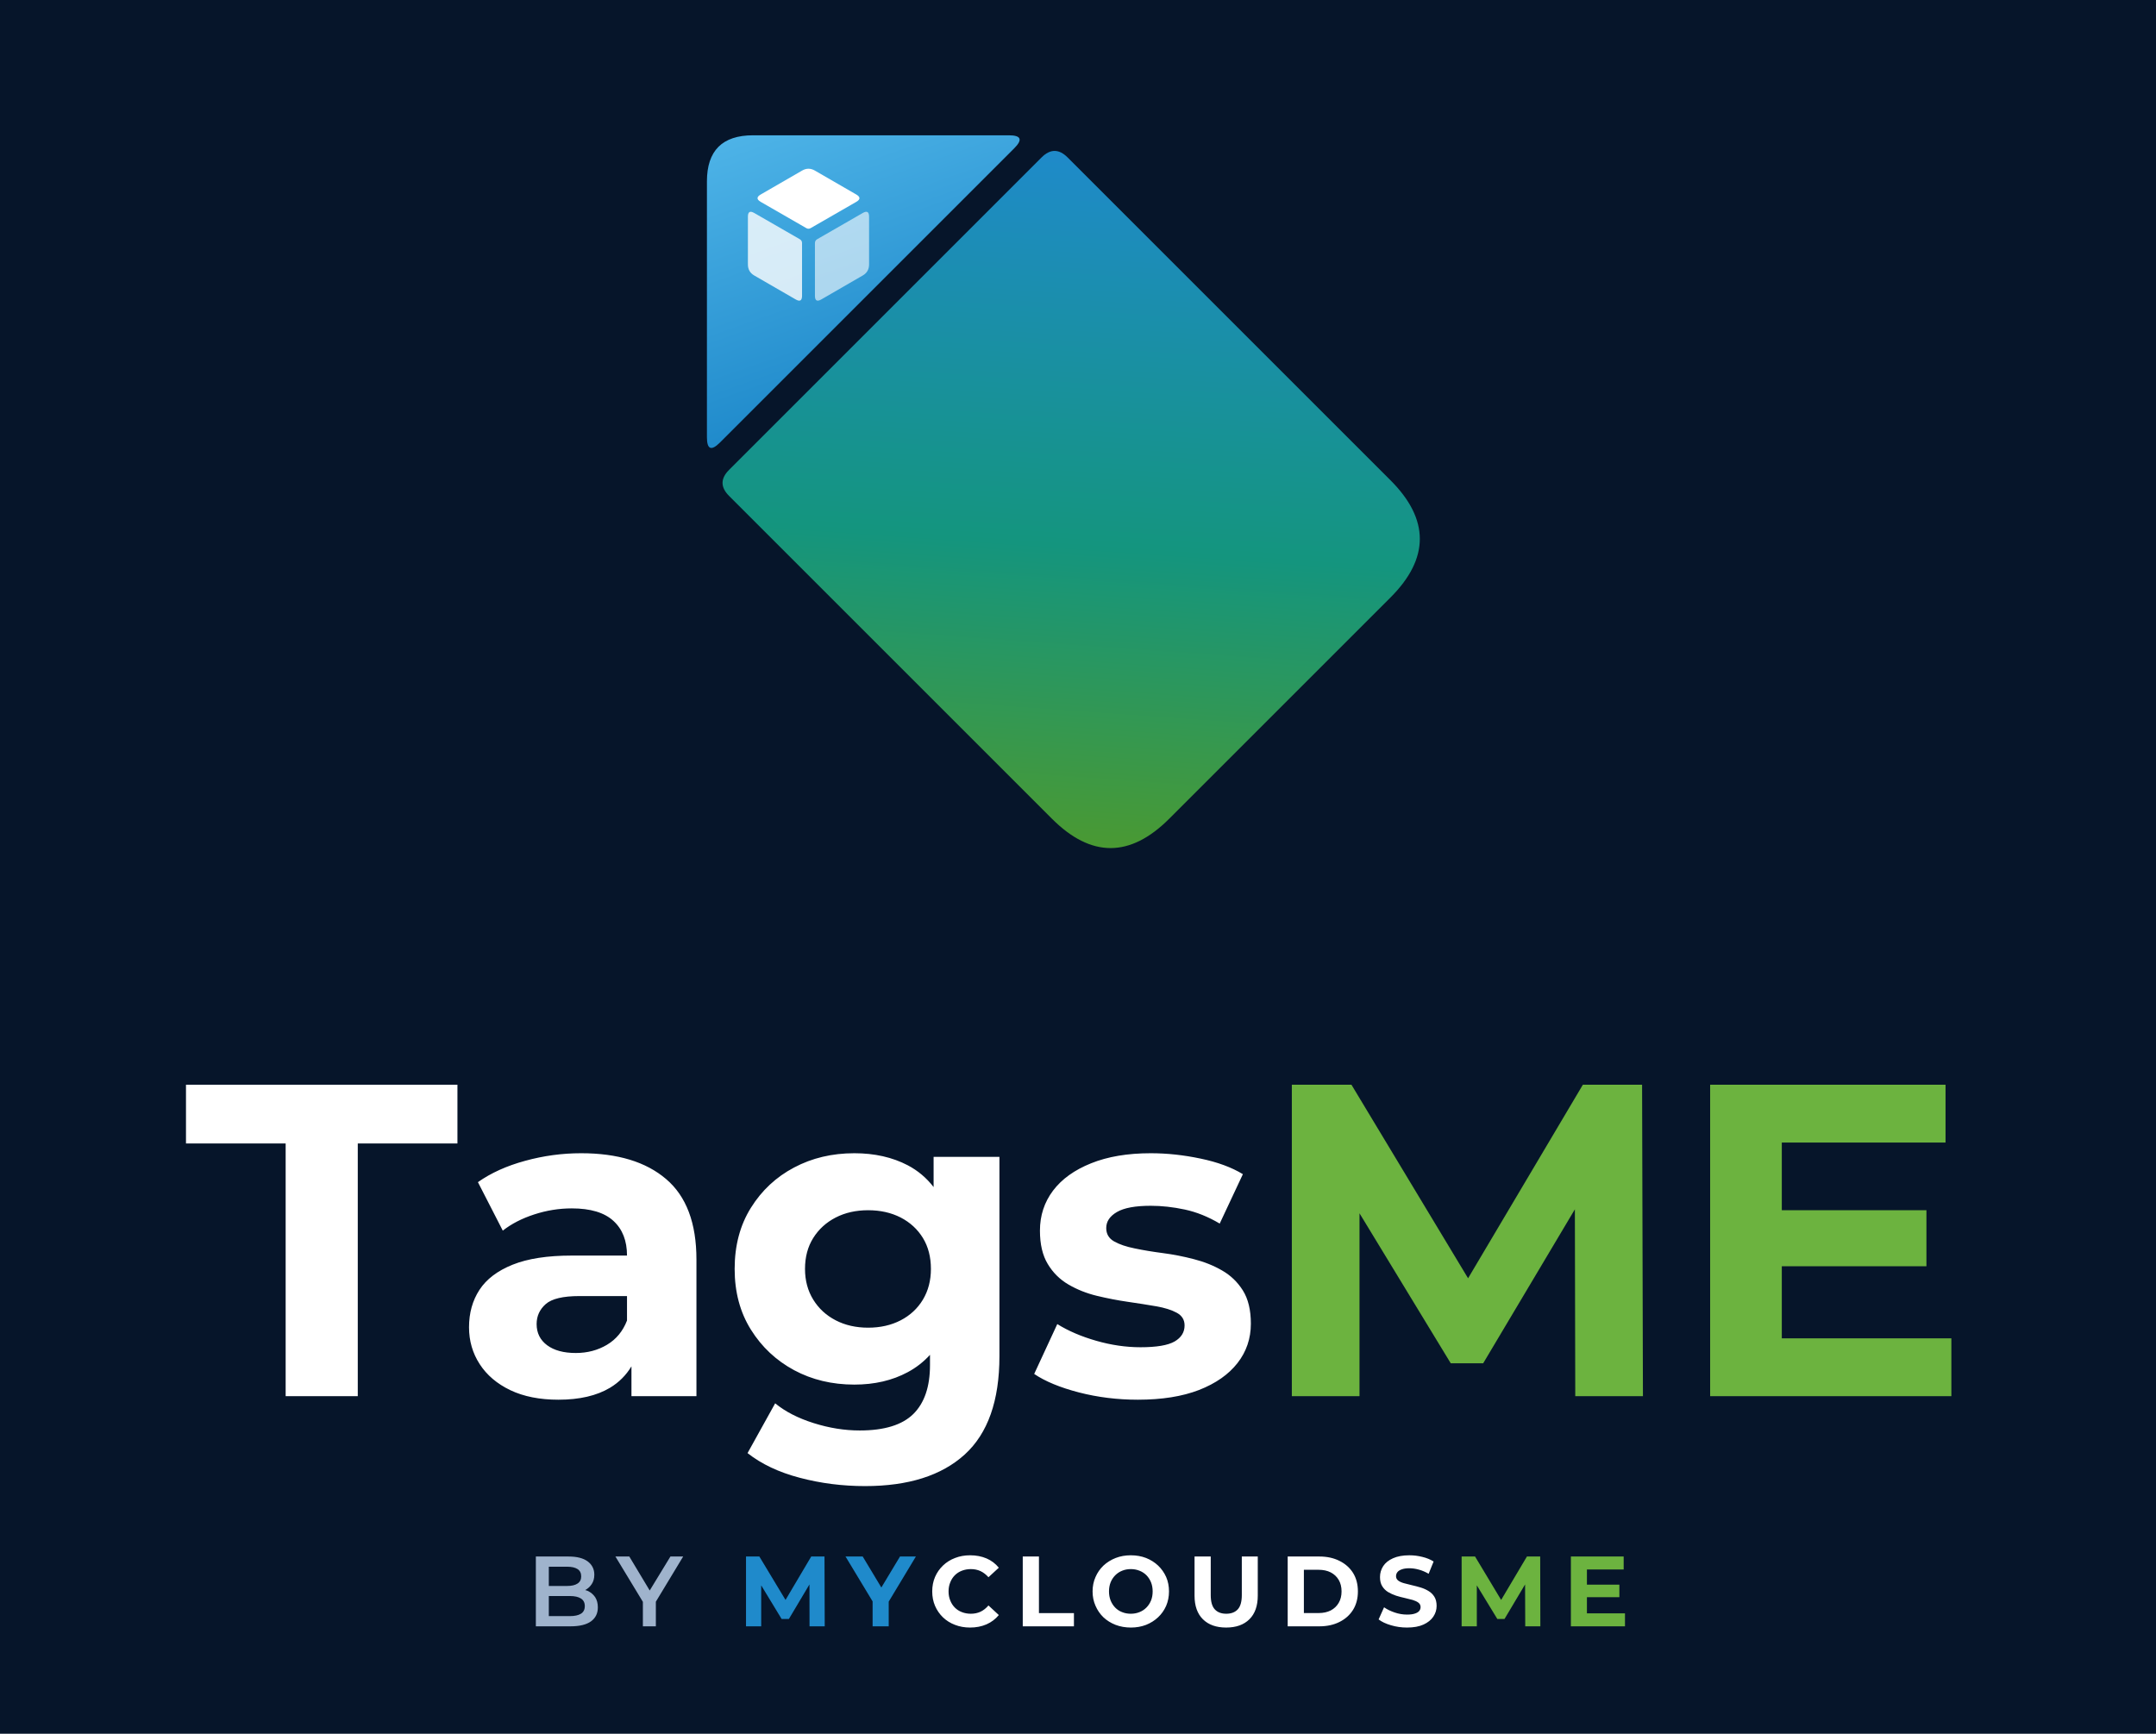
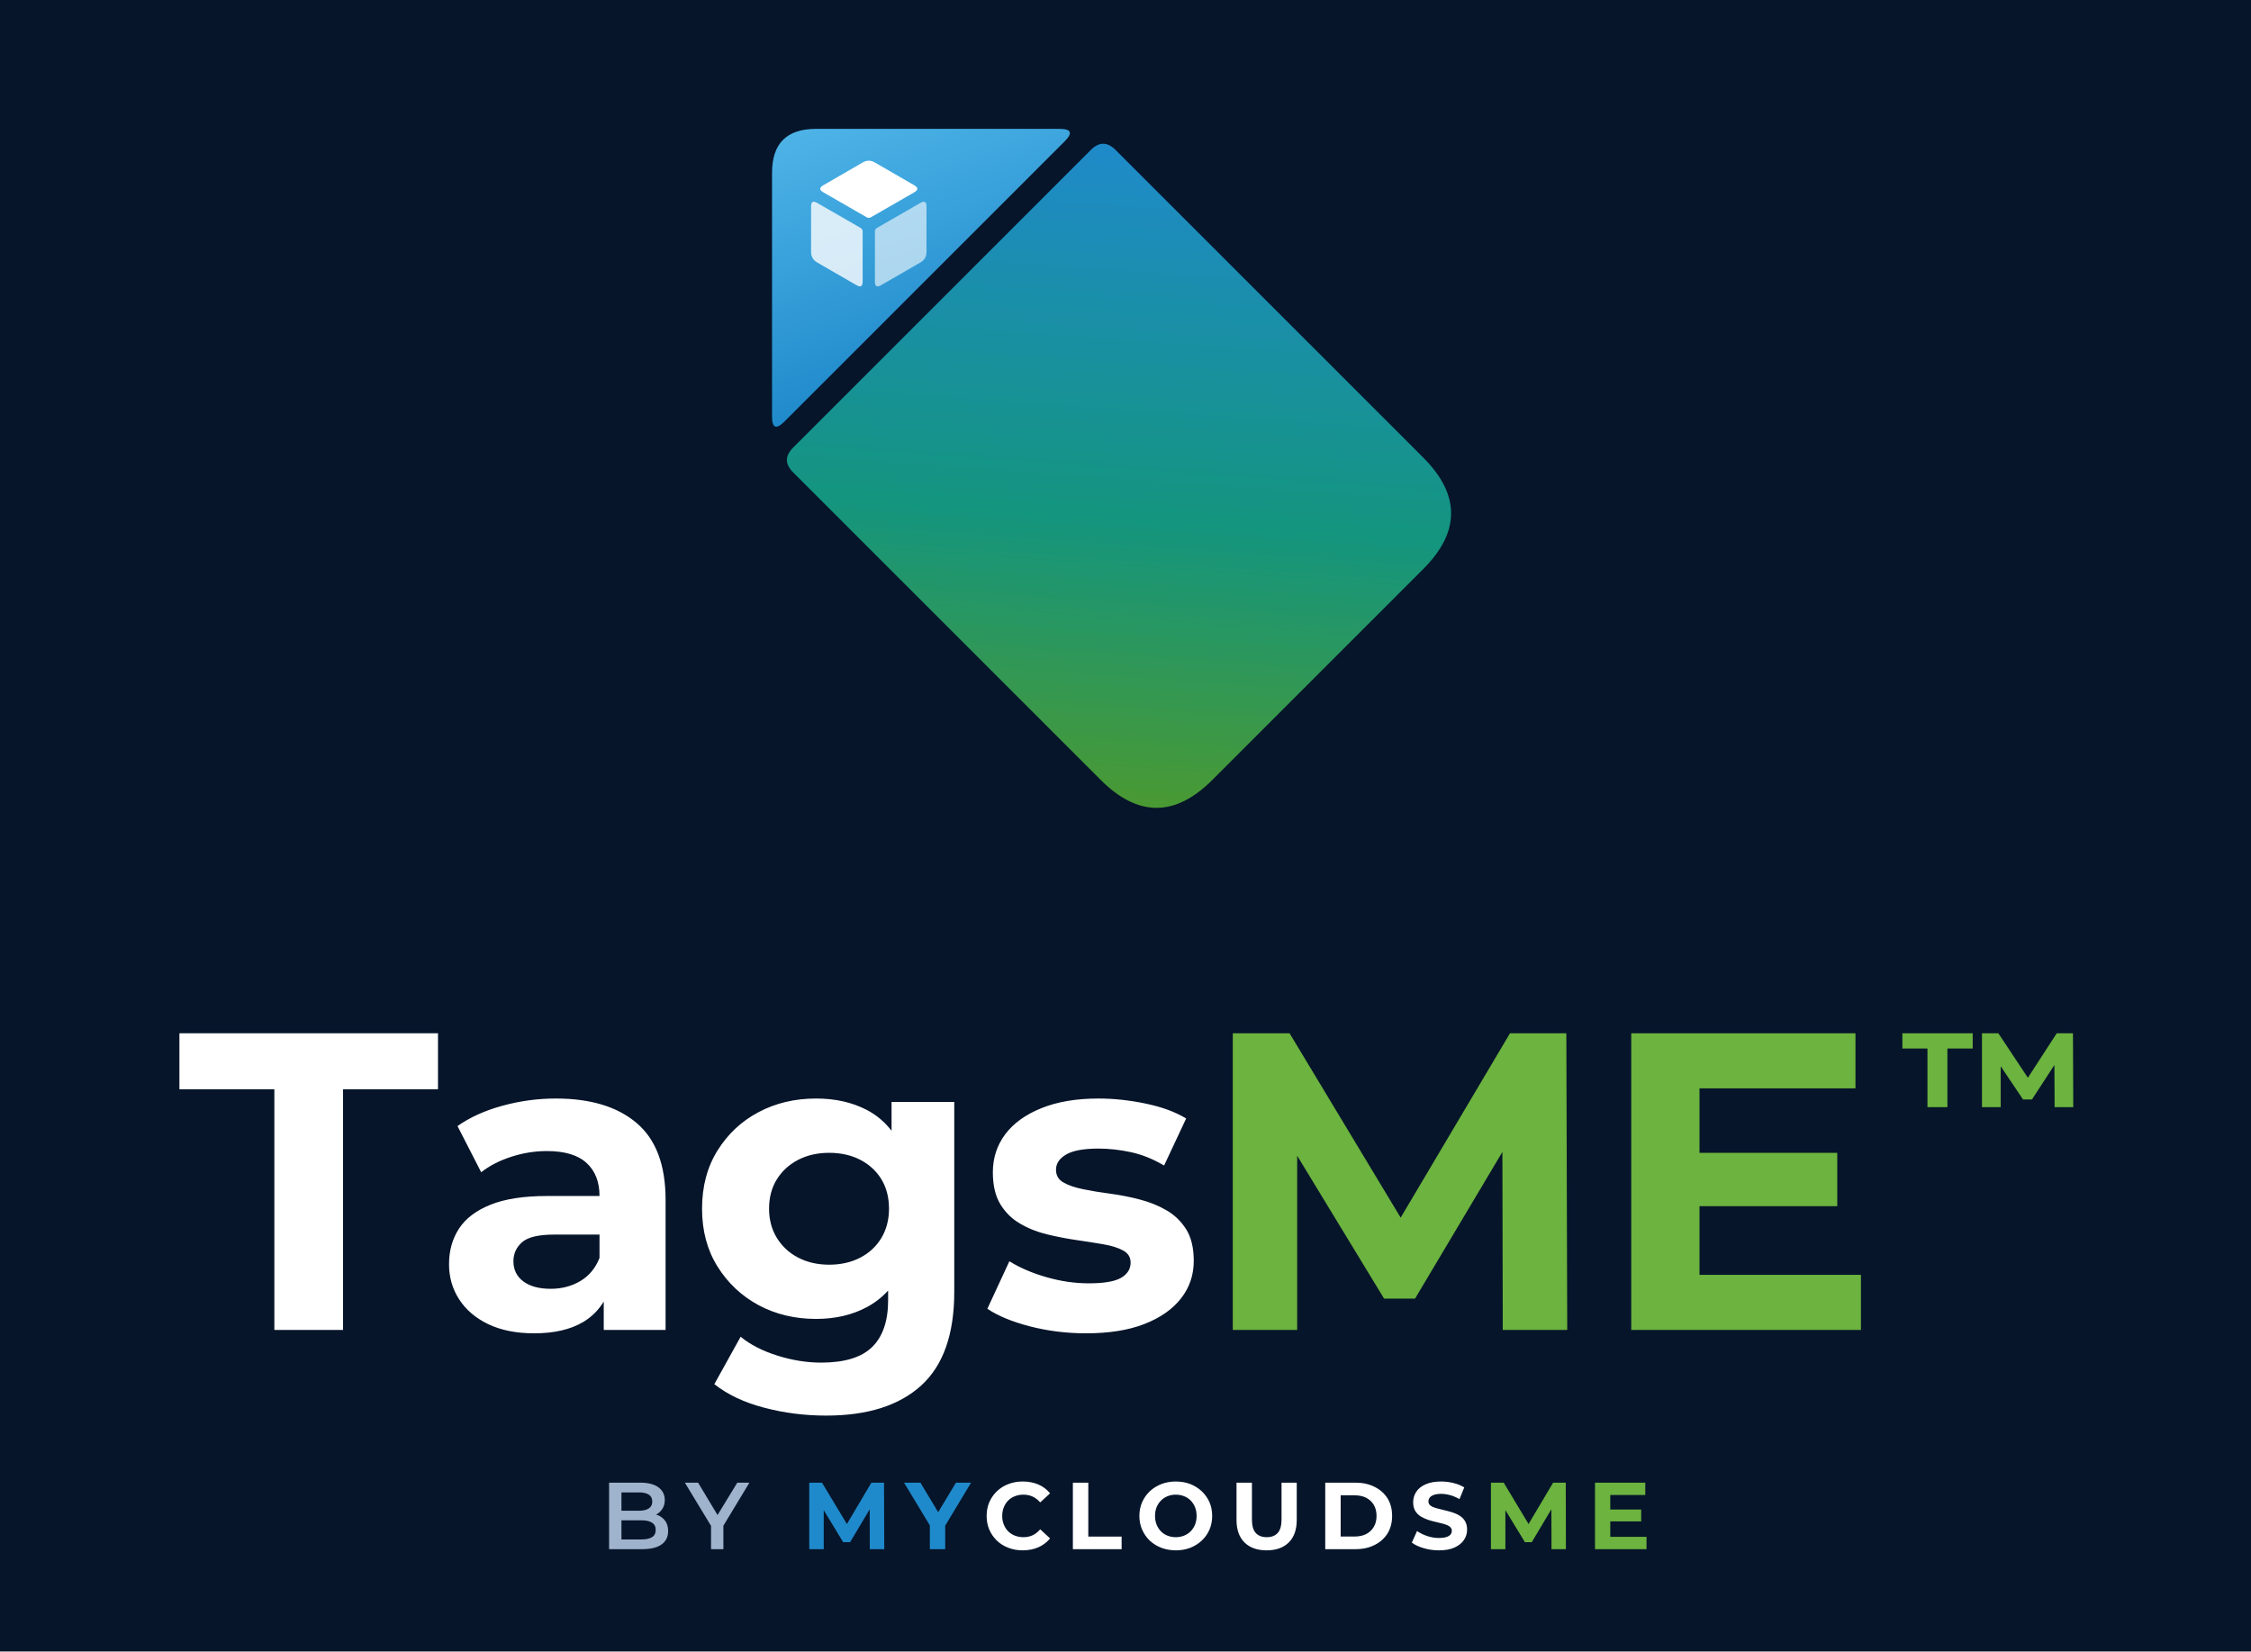
- <svg xmlns="http://www.w3.org/2000/svg" viewBox="0 0 281 226" width="1124" height="904">
+ <svg xmlns="http://www.w3.org/2000/svg" viewBox="0 0 308 226" width="1232" height="904">
  <defs>
    <linearGradient id="stagsdarkt" x1="0" y1="0" x2="1" y2="1">
      <stop offset="0" stop-color="#5cc0f0" />
      <stop offset="1" stop-color="#1f8acb" />
    </linearGradient>
    <linearGradient id="stagsdarkl" x1="0" y1="0" x2="0.4" y2="1">
      <stop offset="0" stop-color="#22c0a2" />
      <stop offset="1" stop-color="#0f8a74" />
    </linearGradient>
    <linearGradient id="stagsdarkr" x1="1" y1="0" x2="0.6" y2="1">
      <stop offset="0" stop-color="#8fd05e" />
      <stop offset="1" stop-color="#4f9a2b" />
    </linearGradient>
    <linearGradient id="stagsdarka" x1="0" y1="0" x2="1" y2="1">
      <stop offset="0" stop-color="#4fb6ec" />
      <stop offset=".5" stop-color="#1baa8f" />
      <stop offset="1" stop-color="#6cb33f" />
    </linearGradient>
    <linearGradient id="stagsdarkb" x1="0" y1="0" x2="1" y2="1">
      <stop offset="0" stop-color="#1f8acb" />
      <stop offset=".55" stop-color="#14957e" />
      <stop offset="1" stop-color="#4f9a2b" />
    </linearGradient>
  </defs>
-   <rect width="281" height="226" fill="#06152a" />
-   <g transform="translate(80.5,6) scale(1.2)">
+   <rect width="308" height="226" fill="#06152a" />
+   <g transform="translate(94,6) scale(1.2)">
    <g transform="translate(-9.19 -9.19) rotate(45 50 50)">
      <path d="M9.54 53.54Q6.00 50.00 9.54 46.46L29.19 26.81Q30.60 25.40 30.60 27.40L30.60 72.60Q30.60 74.60 29.19 73.19Z" fill="url(#stagsdarkt)" />
      <path d="M33.40 26.00Q33.40 24.00 35.40 24.00L85.00 24.00Q94.00 24.00 94.00 33.00L94.00 67.00Q94.00 76.00 85.00 76.00L35.40 76.00Q33.40 76.00 33.40 74.00Z" fill="url(#stagsdarkb)" />
      <path transform="rotate(-45 21.6 50)" d="M20.91 42.80Q21.60 42.40 22.29 42.80L26.79 45.40Q27.48 45.80 26.79 46.20L21.84 49.05Q21.60 49.19 21.36 49.05L16.41 46.20Q15.72 45.80 16.41 45.40Z" fill="#fff" />
      <path transform="rotate(-45 21.6 50)" d="M15.02 47.81Q15.02 47.01 15.71 47.41L20.66 50.26Q20.90 50.40 20.90 50.68L20.90 56.40Q20.90 57.20 20.21 56.80L15.71 54.20Q15.02 53.80 15.02 53.00Z" fill="#fff" fill-opacity=".8" />
      <path transform="rotate(-45 21.6 50)" d="M27.49 47.41Q28.18 47.01 28.18 47.81L28.18 53.00Q28.18 53.80 27.49 54.20L22.99 56.80Q22.30 57.20 22.30 56.40L22.30 50.68Q22.30 50.40 22.54 50.26Z" fill="#fff" fill-opacity=".6" />
    </g>
  </g>
-   <path d="M46.63 182L37.23 182L37.23 149.06L24.24 149.06L24.24 141.40L59.62 141.40L59.62 149.06L46.63 149.06M90.77 182L82.30 182L82.30 178.11Q81.25 179.85 79.51 180.90Q76.90 182.46 72.78 182.46Q69.13 182.46 66.52 181.22Q63.91 179.97 62.52 177.82Q61.13 175.68 61.13 173.01Q61.13 170.23 62.49 168.14Q63.85 166.05 66.81 164.86Q69.77 163.67 74.52 163.67L81.72 163.67Q81.72 160.77 79.95 159.15Q78.18 157.52 74.52 157.52Q72.03 157.52 69.62 158.31Q67.22 159.09 65.53 160.42L62.29 154.10Q64.84 152.30 68.44 151.32Q72.03 150.33 75.74 150.33Q82.88 150.33 86.82 153.70Q90.77 157.06 90.77 164.19L90.77 182M81.72 172.14L81.72 168.95L75.51 168.95Q72.32 168.95 71.13 169.99Q69.94 171.04 69.94 172.60Q69.94 174.34 71.31 175.36Q72.67 176.37 75.05 176.37Q77.31 176.37 79.11 175.30Q80.91 174.23 81.72 172.14M112.75 193.72Q108.34 193.72 104.25 192.64Q100.16 191.57 97.43 189.42L101.03 182.93Q103 184.55 106.05 185.51Q109.09 186.47 112.05 186.47Q116.86 186.47 119.04 184.32Q121.21 182.17 121.21 177.94L121.21 176.61Q119.94 178 118.31 178.87Q115.30 180.49 111.35 180.49Q107 180.49 103.50 178.61Q99.99 176.72 97.87 173.33Q95.75 169.94 95.75 165.41Q95.75 160.83 97.87 157.44Q99.99 154.04 103.50 152.19Q107 150.33 111.35 150.33Q115.30 150.33 118.31 151.90Q120.29 152.94 121.68 154.74L121.68 150.80L130.26 150.80L130.26 176.78Q130.26 185.48 125.74 189.60Q121.21 193.72 112.75 193.72M113.15 173.07Q115.53 173.07 117.39 172.11Q119.24 171.15 120.29 169.41Q121.33 167.67 121.33 165.41Q121.33 163.09 120.29 161.38Q119.24 159.67 117.39 158.71Q115.53 157.76 113.15 157.76Q110.77 157.76 108.92 158.71Q107.06 159.67 105.99 161.38Q104.92 163.09 104.92 165.41Q104.92 167.67 105.99 169.41Q107.06 171.15 108.92 172.11Q110.77 173.07 113.15 173.07M148.30 182.46Q144.30 182.46 140.62 181.51Q136.93 180.55 134.79 179.10L137.80 172.60Q139.95 173.94 142.88 174.78Q145.81 175.62 148.65 175.62Q151.78 175.62 153.09 174.87Q154.39 174.11 154.39 172.78Q154.39 171.68 153.38 171.13Q152.36 170.57 150.68 170.28Q149 169.99 147 169.70Q145 169.41 142.97 168.92Q140.94 168.43 139.25 167.44Q137.57 166.46 136.56 164.77Q135.54 163.09 135.54 160.42Q135.54 157.47 137.25 155.20Q138.96 152.94 142.21 151.64Q145.46 150.33 149.98 150.33Q153.17 150.33 156.48 151.03Q159.79 151.72 161.99 153.06L158.97 159.50Q156.71 158.16 154.42 157.67Q152.13 157.18 149.98 157.18Q146.97 157.18 145.58 157.99Q144.18 158.80 144.18 160.08Q144.18 161.24 145.20 161.82Q146.21 162.40 147.90 162.74Q149.58 163.09 151.58 163.35Q153.58 163.61 155.61 164.14Q157.64 164.66 159.29 165.62Q160.95 166.57 161.99 168.22Q163.03 169.88 163.03 172.55Q163.03 175.45 161.29 177.68Q159.55 179.91 156.28 181.19Q153 182.46 148.30 182.46" fill="#fff" />
-   <path d="M177.19 182L168.37 182L168.37 141.40L176.14 141.40L191.34 166.63L206.30 141.40L214.02 141.40L214.13 182L205.31 182L205.26 157.64L193.31 177.71L189.08 177.71L177.19 158.16M254.33 182L222.89 182L222.89 141.40L253.57 141.40L253.57 148.94L232.23 148.94L232.23 157.76L251.08 157.76L251.08 165.06L232.23 165.06L232.23 174.46L254.33 174.46" fill="#6cb33f" />
-   <path d="M74.36 212L69.84 212L69.84 202.90L74.10 202.90Q75.74 202.90 76.60 203.54Q77.46 204.19 77.46 205.27Q77.46 205.99 77.12 206.50Q76.79 207 76.27 207.27Q76.44 207.32 76.60 207.38Q77.21 207.67 77.57 208.20Q77.92 208.74 77.92 209.53Q77.92 210.70 77.03 211.35Q76.13 212 74.36 212M71.53 208.05L71.53 210.67L74.26 210.67Q75.21 210.67 75.71 210.36Q76.22 210.05 76.22 209.36Q76.22 208.69 75.71 208.37Q75.21 208.05 74.26 208.05L71.53 208.05M71.53 204.23L71.53 206.74L73.92 206.74Q74.80 206.74 75.28 206.42Q75.75 206.11 75.75 205.49Q75.75 204.85 75.28 204.54Q74.80 204.23 73.92 204.23M85.48 212L83.79 212L83.79 208.81L80.21 202.90L82.02 202.90L84.68 207.33L87.38 202.90L89.04 202.90L85.48 208.79" fill="#9fb3cc" />
-   <path d="M99.21 212L97.23 212L97.23 202.90L98.97 202.90L102.38 208.56L105.73 202.90L107.46 202.90L107.49 212L105.51 212L105.50 206.54L102.82 211.04L101.87 211.04L99.21 206.66M115.83 212L113.73 212L113.73 208.75L110.20 202.90L112.44 202.90L114.87 206.94L117.30 202.90L119.37 202.90L115.83 208.78" fill="#1f8acb" />
-   <path d="M126.43 212.16Q125.37 212.16 124.47 211.81Q123.57 211.47 122.90 210.83Q122.24 210.19 121.87 209.34Q121.50 208.48 121.50 207.45Q121.50 206.42 121.87 205.56Q122.24 204.71 122.91 204.07Q123.58 203.43 124.48 203.09Q125.37 202.74 126.44 202.74Q127.62 202.74 128.58 203.15Q129.53 203.56 130.18 204.36L128.83 205.60Q128.36 205.07 127.79 204.80Q127.22 204.54 126.54 204.54Q125.91 204.54 125.37 204.75Q124.84 204.95 124.45 205.34Q124.06 205.73 123.85 206.27Q123.63 206.80 123.63 207.45Q123.63 208.10 123.85 208.63Q124.06 209.17 124.45 209.56Q124.84 209.95 125.37 210.15Q125.91 210.36 126.54 210.36Q127.22 210.36 127.79 210.10Q128.36 209.83 128.83 209.28L130.18 210.53Q129.53 211.32 128.58 211.74Q127.62 212.16 126.43 212.16M139.97 212L133.30 212L133.30 202.90L135.41 202.90L135.41 210.28L139.97 210.28M147.40 212.16Q146.32 212.16 145.40 211.81Q144.48 211.45 143.81 210.82Q143.15 210.18 142.78 209.32Q142.40 208.46 142.40 207.45Q142.40 206.44 142.78 205.58Q143.15 204.72 143.82 204.08Q144.50 203.45 145.41 203.09Q146.32 202.74 147.38 202.74Q148.46 202.74 149.37 203.09Q150.27 203.45 150.94 204.08Q151.61 204.72 151.99 205.57Q152.36 206.42 152.36 207.45Q152.36 208.46 151.99 209.33Q151.61 210.19 150.94 210.82Q150.27 211.45 149.37 211.81Q148.46 212.16 147.40 212.16M147.38 210.36Q147.99 210.36 148.51 210.15Q149.02 209.95 149.41 209.56Q149.80 209.17 150.02 208.63Q150.23 208.10 150.23 207.45Q150.23 206.80 150.02 206.27Q149.80 205.73 149.42 205.34Q149.03 204.95 148.51 204.75Q147.99 204.54 147.38 204.54Q146.77 204.54 146.26 204.75Q145.75 204.95 145.36 205.34Q144.97 205.73 144.75 206.27Q144.54 206.80 144.54 207.45Q144.54 208.09 144.75 208.63Q144.97 209.17 145.35 209.56Q145.73 209.95 146.25 210.15Q146.77 210.36 147.38 210.36M159.81 212.16Q157.87 212.16 156.78 211.08Q155.69 210 155.69 208L155.69 202.90L157.80 202.90L157.80 207.92Q157.80 209.22 158.33 209.79Q158.86 210.36 159.82 210.36Q160.79 210.36 161.32 209.79Q161.85 209.22 161.85 207.92L161.85 202.90L163.93 202.90L163.93 208Q163.93 210 162.84 211.08Q161.75 212.16 159.81 212.16M171.97 212L167.83 212L167.83 202.90L171.97 202.90Q173.45 202.90 174.58 203.47Q175.71 204.03 176.35 205.04Q176.98 206.06 176.98 207.45Q176.98 208.83 176.35 209.85Q175.71 210.87 174.58 211.43Q173.45 212 171.97 212M169.94 204.63L169.94 210.27L171.86 210.27Q172.77 210.27 173.44 209.93Q174.11 209.58 174.48 208.94Q174.85 208.31 174.85 207.45Q174.85 206.58 174.48 205.95Q174.11 205.32 173.44 204.97Q172.77 204.63 171.86 204.63M183.38 212.16Q182.29 212.16 181.29 211.86Q180.29 211.57 179.68 211.10L180.39 209.52Q180.98 209.93 181.78 210.20Q182.57 210.47 183.39 210.47Q184.02 210.47 184.40 210.34Q184.78 210.22 184.97 210Q185.15 209.78 185.15 209.49Q185.15 209.13 184.86 208.91Q184.58 208.70 184.11 208.56Q183.64 208.43 183.07 208.30Q182.51 208.18 181.94 208Q181.38 207.81 180.91 207.53Q180.44 207.24 180.15 206.77Q179.86 206.31 179.86 205.58Q179.86 204.80 180.28 204.15Q180.70 203.51 181.55 203.13Q182.41 202.74 183.69 202.74Q184.55 202.74 185.38 202.95Q186.21 203.15 186.85 203.55L186.20 205.15Q185.56 204.78 184.93 204.61Q184.29 204.43 183.68 204.43Q183.07 204.43 182.68 204.58Q182.29 204.72 182.12 204.95Q181.95 205.18 181.95 205.47Q181.95 205.82 182.24 206.04Q182.52 206.25 182.99 206.38Q183.46 206.51 184.02 206.64Q184.59 206.77 185.16 206.94Q185.72 207.11 186.19 207.40Q186.66 207.68 186.95 208.15Q187.24 208.62 187.24 209.34Q187.24 210.10 186.81 210.74Q186.38 211.38 185.53 211.77Q184.68 212.16 183.38 212.16" fill="#fff" />
-   <path d="M192.48 212L190.50 212L190.50 202.90L192.25 202.90L195.65 208.56L199.01 202.90L200.74 202.90L200.76 212L198.79 212L198.77 206.54L196.09 211.04L195.15 211.04L192.48 206.66M211.79 212L204.74 212L204.74 202.90L211.62 202.90L211.62 204.59L206.83 204.59L206.83 206.57L211.06 206.57L211.06 208.20L206.83 208.20L206.83 210.31L211.79 210.31" fill="#6cb33f" />
+   <path d="M46.94 182L37.54 182L37.54 149.06L24.55 149.06L24.55 141.40L59.93 141.40L59.93 149.06L46.94 149.06M91.07 182L82.61 182L82.61 178.11Q81.56 179.85 79.82 180.90Q77.21 182.46 73.09 182.46Q69.44 182.46 66.83 181.22Q64.22 179.97 62.83 177.82Q61.44 175.68 61.44 173.01Q61.44 170.23 62.80 168.14Q64.16 166.05 67.12 164.86Q70.08 163.67 74.83 163.67L82.03 163.67Q82.03 160.77 80.26 159.15Q78.49 157.52 74.83 157.52Q72.34 157.52 69.93 158.31Q67.53 159.09 65.84 160.42L62.60 154.10Q65.15 152.30 68.74 151.32Q72.34 150.33 76.05 150.33Q83.19 150.33 87.13 153.70Q91.07 157.06 91.07 164.19L91.07 182M82.03 172.14L82.03 168.95L75.82 168.95Q72.63 168.95 71.44 169.99Q70.25 171.04 70.25 172.60Q70.25 174.34 71.61 175.36Q72.98 176.37 75.36 176.37Q77.62 176.37 79.42 175.30Q81.21 174.23 82.03 172.14M113.06 193.72Q108.65 193.72 104.56 192.64Q100.47 191.57 97.74 189.42L101.34 182.93Q103.31 184.55 106.36 185.51Q109.40 186.47 112.36 186.47Q117.17 186.47 119.35 184.32Q121.52 182.17 121.52 177.94L121.52 176.61Q120.25 178 118.62 178.87Q115.61 180.49 111.66 180.49Q107.31 180.49 103.80 178.61Q100.30 176.72 98.18 173.33Q96.06 169.94 96.06 165.41Q96.06 160.83 98.18 157.44Q100.30 154.04 103.80 152.19Q107.31 150.33 111.66 150.33Q115.61 150.33 118.62 151.90Q120.60 152.94 121.99 154.74L121.99 150.80L130.57 150.80L130.57 176.78Q130.57 185.48 126.05 189.60Q121.52 193.72 113.06 193.72M113.46 173.07Q115.84 173.07 117.70 172.11Q119.55 171.15 120.60 169.41Q121.64 167.67 121.64 165.41Q121.64 163.09 120.60 161.38Q119.55 159.67 117.70 158.71Q115.84 157.76 113.46 157.76Q111.08 157.76 109.23 158.71Q107.37 159.67 106.30 161.38Q105.23 163.09 105.23 165.41Q105.23 167.67 106.30 169.41Q107.37 171.15 109.23 172.11Q111.08 173.07 113.46 173.07M148.61 182.46Q144.61 182.46 140.92 181.51Q137.24 180.55 135.10 179.10L138.11 172.60Q140.26 173.94 143.19 174.78Q146.12 175.62 148.96 175.62Q152.09 175.62 153.39 174.87Q154.70 174.11 154.70 172.78Q154.70 171.68 153.68 171.13Q152.67 170.57 150.99 170.28Q149.31 169.99 147.30 169.70Q145.30 169.41 143.27 168.92Q141.24 168.43 139.56 167.44Q137.88 166.46 136.86 164.77Q135.85 163.09 135.85 160.42Q135.85 157.47 137.56 155.20Q139.27 152.94 142.52 151.64Q145.77 150.33 150.29 150.33Q153.48 150.33 156.79 151.03Q160.09 151.72 162.30 153.06L159.28 159.50Q157.02 158.16 154.73 157.67Q152.44 157.18 150.29 157.18Q147.28 157.18 145.88 157.99Q144.49 158.80 144.49 160.08Q144.49 161.24 145.51 161.82Q146.52 162.40 148.20 162.74Q149.89 163.09 151.89 163.35Q153.89 163.61 155.92 164.14Q157.95 164.66 159.60 165.62Q161.25 166.57 162.30 168.22Q163.34 169.88 163.34 172.55Q163.34 175.45 161.60 177.68Q159.86 179.91 156.58 181.19Q153.31 182.46 148.61 182.46" fill="#fff" />
+   <path d="M177.49 182L168.68 182L168.68 141.40L176.45 141.40L191.65 166.63L206.61 141.40L214.32 141.40L214.44 182L205.62 182L205.57 157.64L193.62 177.71L189.38 177.71L177.49 158.16M254.63 182L223.20 182L223.20 141.40L253.88 141.40L253.88 148.94L232.54 148.94L232.54 157.76L251.39 157.76L251.39 165.06L232.54 165.06L232.54 174.46L254.63 174.46" fill="#6cb33f" />
+   <path d="M273.75 151.51L271.19 151.51L271.19 141.40L273.43 141.40L277.47 147.49L281.42 141.40L283.64 141.40L283.68 151.51L281.13 151.51L281.10 145.74L278.03 150.46L276.81 150.46L273.75 145.91L273.75 151.51M266.46 151.51L263.73 151.51L263.73 143.49L260.30 143.49L260.30 141.40L269.92 141.40L269.92 143.49L266.46 143.49" fill="#6cb33f" />
+   <path d="M87.86 212L83.34 212L83.34 202.90L87.60 202.90Q89.24 202.90 90.10 203.54Q90.96 204.19 90.96 205.27Q90.96 205.99 90.62 206.50Q90.29 207 89.77 207.27Q89.94 207.32 90.10 207.38Q90.71 207.67 91.07 208.20Q91.42 208.74 91.42 209.53Q91.42 210.70 90.53 211.35Q89.63 212 87.86 212M85.03 208.05L85.03 210.67L87.76 210.67Q88.71 210.67 89.21 210.36Q89.72 210.05 89.72 209.36Q89.72 208.69 89.21 208.37Q88.71 208.05 87.76 208.05L85.03 208.05M85.03 204.23L85.03 206.74L87.42 206.74Q88.30 206.74 88.78 206.42Q89.25 206.11 89.25 205.49Q89.25 204.85 88.78 204.54Q88.30 204.23 87.42 204.23M98.98 212L97.29 212L97.29 208.81L93.71 202.90L95.52 202.90L98.18 207.33L100.88 202.90L102.54 202.90L98.98 208.79" fill="#9fb3cc" />
+   <path d="M112.71 212L110.73 212L110.73 202.90L112.47 202.90L115.88 208.56L119.23 202.90L120.96 202.90L120.99 212L119.01 212L119 206.54L116.32 211.04L115.37 211.04L112.71 206.66M129.33 212L127.23 212L127.23 208.75L123.70 202.90L125.94 202.90L128.37 206.94L130.80 202.90L132.87 202.90L129.33 208.78" fill="#1f8acb" />
+   <path d="M139.93 212.16Q138.87 212.16 137.97 211.81Q137.07 211.47 136.40 210.83Q135.74 210.19 135.37 209.34Q135 208.48 135 207.45Q135 206.42 135.37 205.56Q135.74 204.71 136.41 204.07Q137.08 203.43 137.98 203.09Q138.87 202.74 139.94 202.74Q141.12 202.74 142.08 203.15Q143.03 203.56 143.68 204.36L142.33 205.60Q141.86 205.07 141.29 204.80Q140.72 204.54 140.04 204.54Q139.41 204.54 138.87 204.75Q138.34 204.95 137.95 205.34Q137.56 205.73 137.35 206.27Q137.13 206.80 137.13 207.45Q137.13 208.10 137.35 208.63Q137.56 209.17 137.95 209.56Q138.34 209.95 138.87 210.15Q139.41 210.36 140.04 210.36Q140.72 210.36 141.29 210.10Q141.86 209.83 142.33 209.28L143.68 210.53Q143.03 211.32 142.08 211.74Q141.12 212.16 139.93 212.16M153.47 212L146.80 212L146.80 202.90L148.91 202.90L148.91 210.28L153.47 210.28M160.90 212.16Q159.82 212.16 158.90 211.81Q157.98 211.45 157.31 210.82Q156.65 210.18 156.27 209.32Q155.90 208.46 155.90 207.45Q155.90 206.44 156.27 205.58Q156.65 204.72 157.32 204.08Q158 203.45 158.91 203.09Q159.82 202.74 160.88 202.74Q161.96 202.74 162.87 203.09Q163.77 203.45 164.44 204.08Q165.11 204.72 165.49 205.57Q165.86 206.42 165.86 207.45Q165.86 208.46 165.49 209.33Q165.11 210.19 164.44 210.82Q163.77 211.45 162.87 211.81Q161.96 212.16 160.90 212.16M160.88 210.36Q161.49 210.36 162.01 210.15Q162.52 209.95 162.91 209.56Q163.30 209.17 163.52 208.63Q163.73 208.10 163.73 207.45Q163.73 206.80 163.52 206.27Q163.30 205.73 162.92 205.34Q162.53 204.95 162.01 204.75Q161.49 204.54 160.88 204.54Q160.27 204.54 159.76 204.75Q159.25 204.95 158.86 205.34Q158.47 205.73 158.25 206.27Q158.04 206.80 158.04 207.45Q158.04 208.09 158.25 208.63Q158.47 209.17 158.85 209.56Q159.23 209.95 159.75 210.15Q160.27 210.36 160.88 210.36M173.31 212.16Q171.37 212.16 170.28 211.08Q169.19 210 169.19 208L169.19 202.90L171.30 202.90L171.30 207.92Q171.30 209.22 171.83 209.79Q172.36 210.36 173.32 210.36Q174.29 210.36 174.82 209.79Q175.35 209.22 175.35 207.92L175.35 202.90L177.43 202.90L177.43 208Q177.43 210 176.34 211.08Q175.25 212.16 173.31 212.16M185.47 212L181.33 212L181.33 202.90L185.47 202.90Q186.95 202.90 188.08 203.47Q189.21 204.03 189.85 205.04Q190.48 206.06 190.48 207.45Q190.48 208.83 189.85 209.85Q189.21 210.87 188.08 211.43Q186.95 212 185.47 212M183.44 204.63L183.44 210.27L185.36 210.27Q186.27 210.27 186.94 209.93Q187.61 209.58 187.98 208.94Q188.35 208.31 188.35 207.45Q188.35 206.58 187.98 205.95Q187.61 205.32 186.94 204.97Q186.27 204.63 185.36 204.63M196.88 212.16Q195.79 212.16 194.79 211.86Q193.79 211.57 193.18 211.10L193.89 209.52Q194.48 209.93 195.27 210.20Q196.07 210.47 196.89 210.47Q197.52 210.47 197.90 210.34Q198.28 210.22 198.47 210Q198.65 209.78 198.65 209.49Q198.65 209.13 198.36 208.91Q198.08 208.70 197.61 208.56Q197.14 208.43 196.57 208.30Q196.01 208.18 195.44 208Q194.88 207.81 194.41 207.53Q193.94 207.24 193.65 206.77Q193.36 206.31 193.36 205.58Q193.36 204.80 193.78 204.15Q194.20 203.51 195.05 203.13Q195.91 202.74 197.19 202.74Q198.05 202.74 198.88 202.95Q199.71 203.15 200.35 203.55L199.70 205.15Q199.06 204.78 198.43 204.61Q197.79 204.43 197.18 204.43Q196.57 204.43 196.18 204.58Q195.79 204.72 195.62 204.95Q195.45 205.18 195.45 205.47Q195.45 205.82 195.74 206.04Q196.02 206.25 196.49 206.38Q196.96 206.51 197.52 206.64Q198.09 206.77 198.65 206.94Q199.22 207.11 199.69 207.40Q200.16 207.68 200.45 208.15Q200.74 208.62 200.74 209.34Q200.74 210.10 200.31 210.74Q199.88 211.38 199.03 211.77Q198.18 212.16 196.88 212.16" fill="#fff" />
+   <path d="M205.98 212L204 212L204 202.90L205.75 202.90L209.15 208.56L212.51 202.90L214.24 202.90L214.26 212L212.29 212L212.27 206.54L209.59 211.04L208.65 211.04L205.98 206.66M225.29 212L218.24 212L218.24 202.90L225.12 202.90L225.12 204.59L220.33 204.59L220.33 206.57L224.56 206.57L224.56 208.20L220.33 208.20L220.33 210.31L225.29 210.31" fill="#6cb33f" />
</svg>
